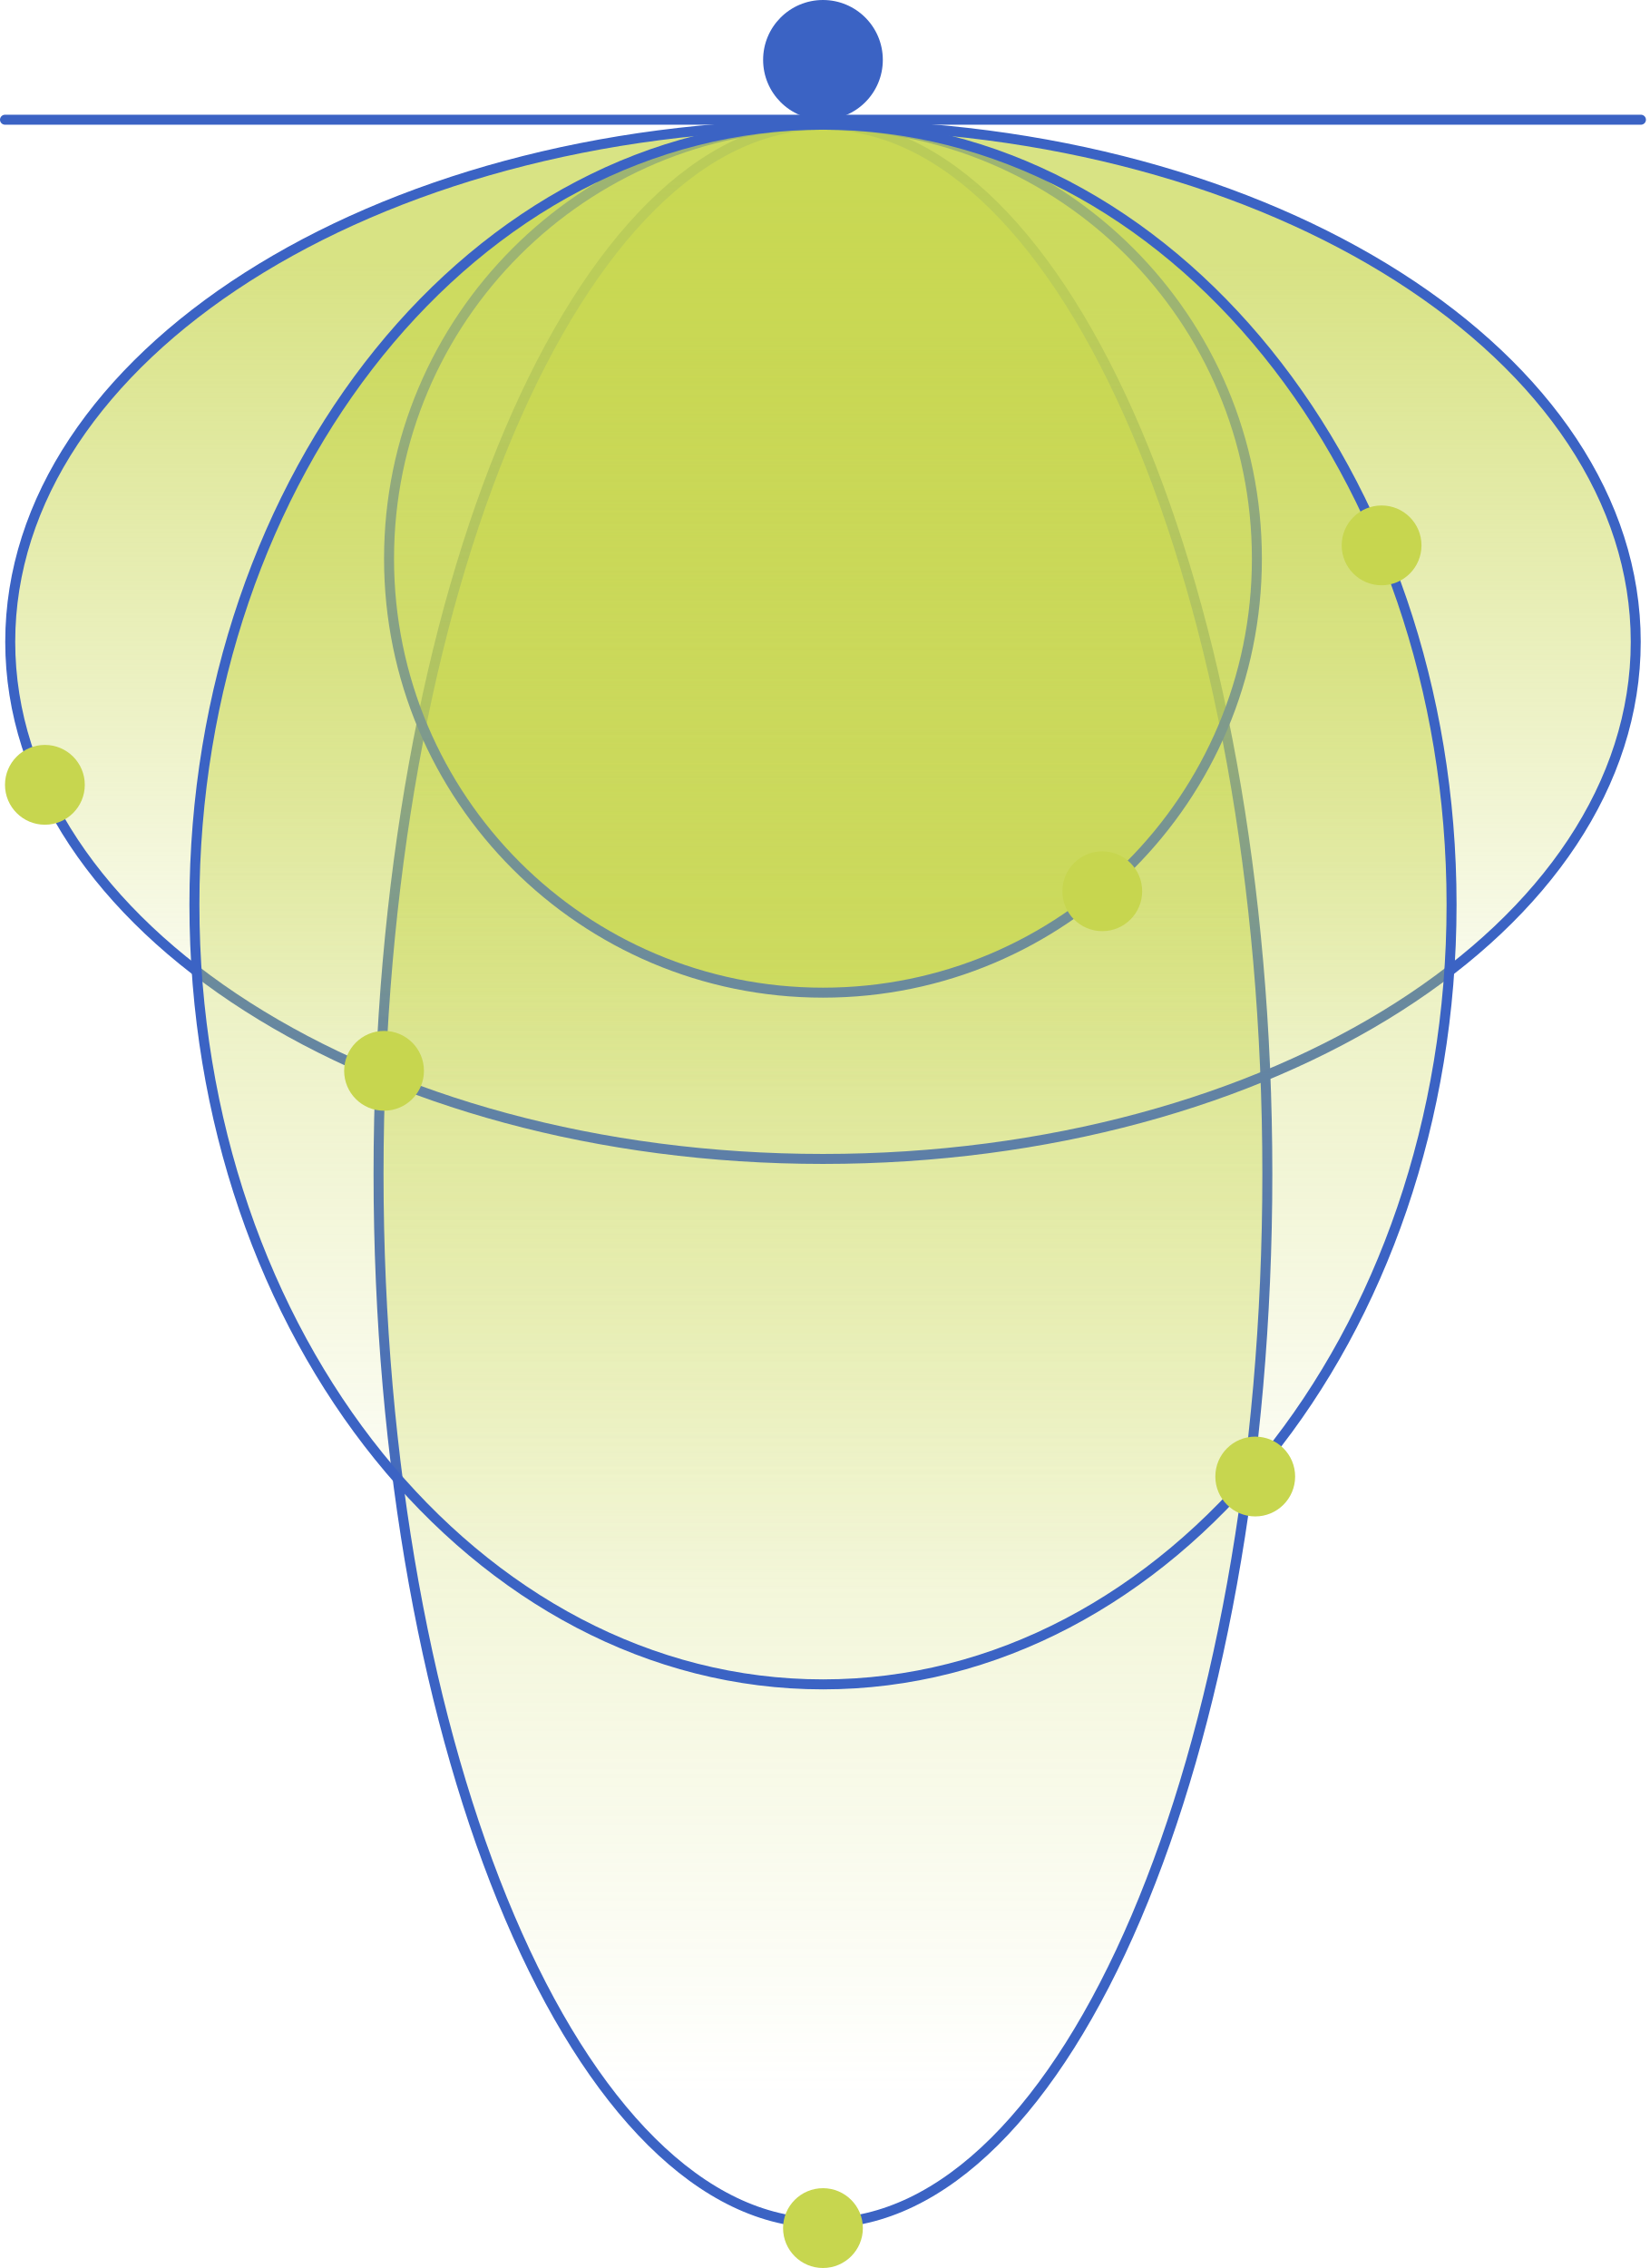
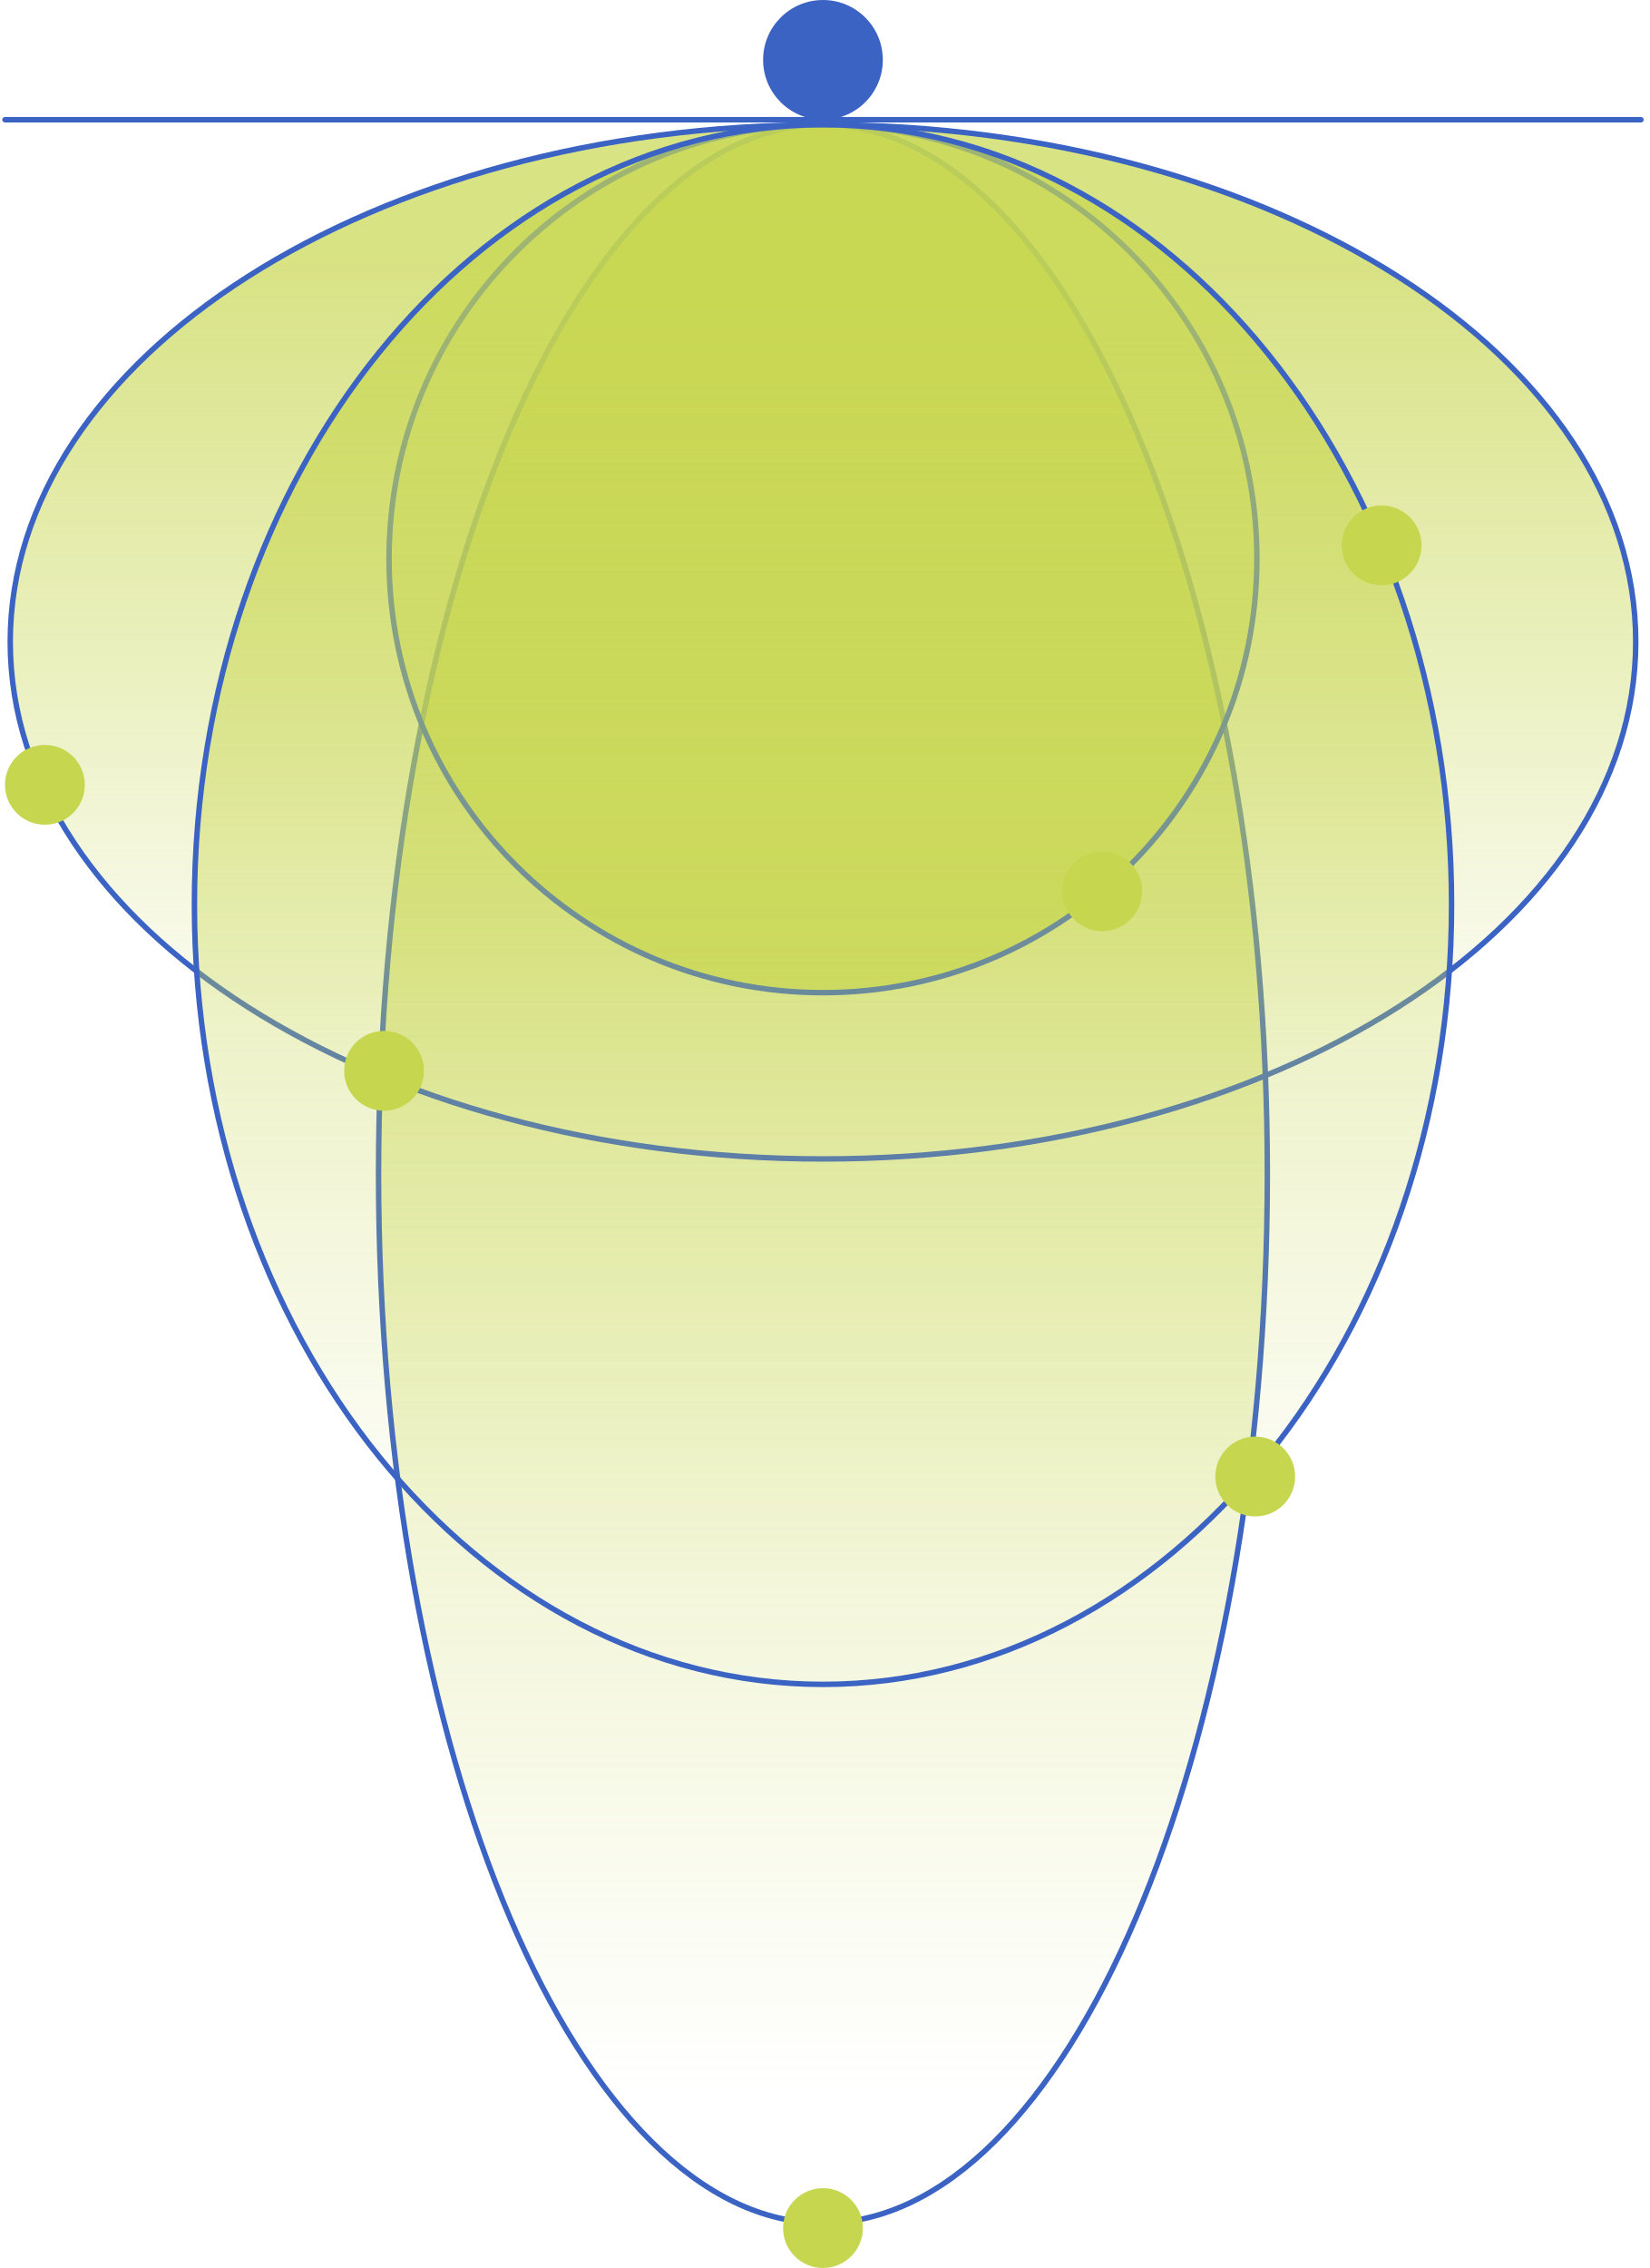
<svg xmlns="http://www.w3.org/2000/svg" width="248" height="341" viewBox="0 0 248 341" fill="none">
-   <path d="M123.747 334.25C132.822 334.25 141.531 329.939 149.521 322.012C157.515 314.081 164.749 302.568 170.84 288.282C183.02 259.713 190.571 220.192 190.571 176.5C190.571 132.808 183.02 93.287 170.84 64.718C164.749 50.432 157.515 38.919 149.521 30.988C141.531 23.061 132.822 18.75 123.747 18.75C114.672 18.75 105.962 23.061 97.972 30.988C89.978 38.919 82.745 50.432 76.654 64.718C64.474 93.287 56.922 132.808 56.922 176.5C56.922 220.192 64.474 259.713 76.654 288.282C82.745 302.568 89.978 314.081 97.972 322.012C105.962 329.939 114.672 334.25 123.747 334.25Z" fill="url(#paint0_linear_92_601)" fill-opacity="0.7" stroke="#3B63C4" stroke-width="1.5" />
-   <path d="M123.753 174.25C157.587 174.25 188.184 165.494 210.298 151.376C232.421 137.253 245.967 117.833 245.967 96.5C245.967 75.167 232.421 55.747 210.298 41.624C188.184 27.506 157.587 18.75 123.753 18.75C89.919 18.75 59.322 27.506 37.208 41.624C15.085 55.747 1.539 75.167 1.539 96.5C1.539 117.833 15.085 137.253 37.208 151.376C59.322 165.494 89.919 174.25 123.753 174.25Z" fill="url(#paint1_linear_92_601)" fill-opacity="0.7" stroke="#3B63C4" stroke-width="1.5" />
-   <path d="M0.75 18H246.75" stroke="#3B63C4" stroke-width="1.5" stroke-miterlimit="1.5" stroke-linecap="round" stroke-linejoin="round" />
+   <path d="M123.747 334.25C132.822 334.25 141.531 329.939 149.521 322.012C157.515 314.081 164.749 302.568 170.84 288.282C183.02 259.713 190.571 220.192 190.571 176.5C190.571 132.808 183.02 93.287 170.84 64.718C164.749 50.432 157.515 38.919 149.521 30.988C141.531 23.061 132.822 18.75 123.747 18.75C114.672 18.75 105.962 23.061 97.972 30.988C89.978 38.919 82.745 50.432 76.654 64.718C64.474 93.287 56.922 132.808 56.922 176.5C56.922 220.192 64.474 259.713 76.654 288.282C82.745 302.568 89.978 314.081 97.972 322.012C105.962 329.939 114.672 334.25 123.747 334.25Z" fill="url(#paint0_linear_92_601)" fill-opacity="0.7" stroke="#3B63C4" stroke-width="0.82" />
+   <path d="M123.753 174.25C157.587 174.25 188.184 165.494 210.298 151.376C232.421 137.253 245.967 117.833 245.967 96.5C245.967 75.167 232.421 55.747 210.298 41.624C188.184 27.506 157.587 18.75 123.753 18.75C89.919 18.75 59.322 27.506 37.208 41.624C15.085 55.747 1.539 75.167 1.539 96.5C1.539 117.833 15.085 137.253 37.208 151.376C59.322 165.494 89.919 174.25 123.753 174.25Z" fill="url(#paint1_linear_92_601)" fill-opacity="0.7" stroke="#3B63C4" stroke-width="0.82" />
+   <path d="M0.75 18H246.75" stroke="#3B63C4" stroke-width="0.82" stroke-miterlimit="1.5" stroke-linecap="round" stroke-linejoin="round" />
  <circle cx="6" cy="6" r="6" transform="matrix(1 0 0 -1 117.75 341)" fill="#C7D64F" />
-   <circle cx="123.75" cy="84" r="65.25" fill="url(#paint2_linear_92_601)" fill-opacity="0.7" stroke="#3B63C4" stroke-width="1.5" />
-   <path d="M123.754 253.25C175.814 253.25 218.273 200.913 218.273 136C218.273 71.087 175.814 18.75 123.754 18.75C71.694 18.75 29.234 71.087 29.234 136C29.234 200.913 71.694 253.25 123.754 253.25Z" fill="url(#paint3_linear_92_601)" fill-opacity="0.7" stroke="#3B63C4" stroke-width="1.5" />
+   <circle cx="123.75" cy="84" r="65.25" fill="url(#paint2_linear_92_601)" fill-opacity="0.7" stroke="#3B63C4" stroke-width="0.82" />
+   <path d="M123.754 253.25C175.814 253.25 218.273 200.913 218.273 136C218.273 71.087 175.814 18.75 123.754 18.75C71.694 18.75 29.234 71.087 29.234 136C29.234 200.913 71.694 253.25 123.754 253.25Z" fill="url(#paint3_linear_92_601)" fill-opacity="0.7" stroke="#3B63C4" stroke-width="0.82" />
  <circle cx="123.75" cy="9" r="9" fill="#3B63C4" />
  <circle cx="6" cy="6" r="6" transform="matrix(1 0 0 -1 182.75 228)" fill="#C7D64F" />
  <circle cx="6" cy="6" r="6" transform="matrix(1 0 0 -1 51.75 167)" fill="#C7D64F" />
  <circle cx="6" cy="6" r="6" transform="matrix(1 0 0 -1 201.75 88)" fill="#C7D64F" />
  <circle cx="6" cy="6" r="6" transform="matrix(1 0 0 -1 159.75 140)" fill="#C7D64F" />
  <circle cx="6" cy="6" r="6" transform="matrix(1 0 0 -1 0.75 124)" fill="#C7D64F" />
  <defs>
    <linearGradient id="paint0_linear_92_601" x1="123.526" y1="61.203" x2="123.525" y2="314.966" gradientUnits="userSpaceOnUse">
      <stop stop-color="#C7D64F" />
      <stop offset="1" stop-color="#C7D64F" stop-opacity="0" />
    </linearGradient>
    <linearGradient id="paint1_linear_92_601" x1="123.352" y1="39.397" x2="123.352" y2="165.078" gradientUnits="userSpaceOnUse">
      <stop stop-color="#C7D64F" />
      <stop offset="1" stop-color="#C7D64F" stop-opacity="0" />
    </linearGradient>
    <linearGradient id="paint2_linear_92_601" x1="123.535" y1="132.01" x2="123.534" y2="26.342" gradientUnits="userSpaceOnUse">
      <stop stop-color="#C7D64F" />
      <stop offset="1" stop-color="#C7D64F" stop-opacity="0" />
    </linearGradient>
    <linearGradient id="paint3_linear_92_601" x1="123.443" y1="50.164" x2="123.442" y2="239.085" gradientUnits="userSpaceOnUse">
      <stop stop-color="#C7D64F" />
      <stop offset="1" stop-color="#C7D64F" stop-opacity="0" />
    </linearGradient>
  </defs>
</svg>
